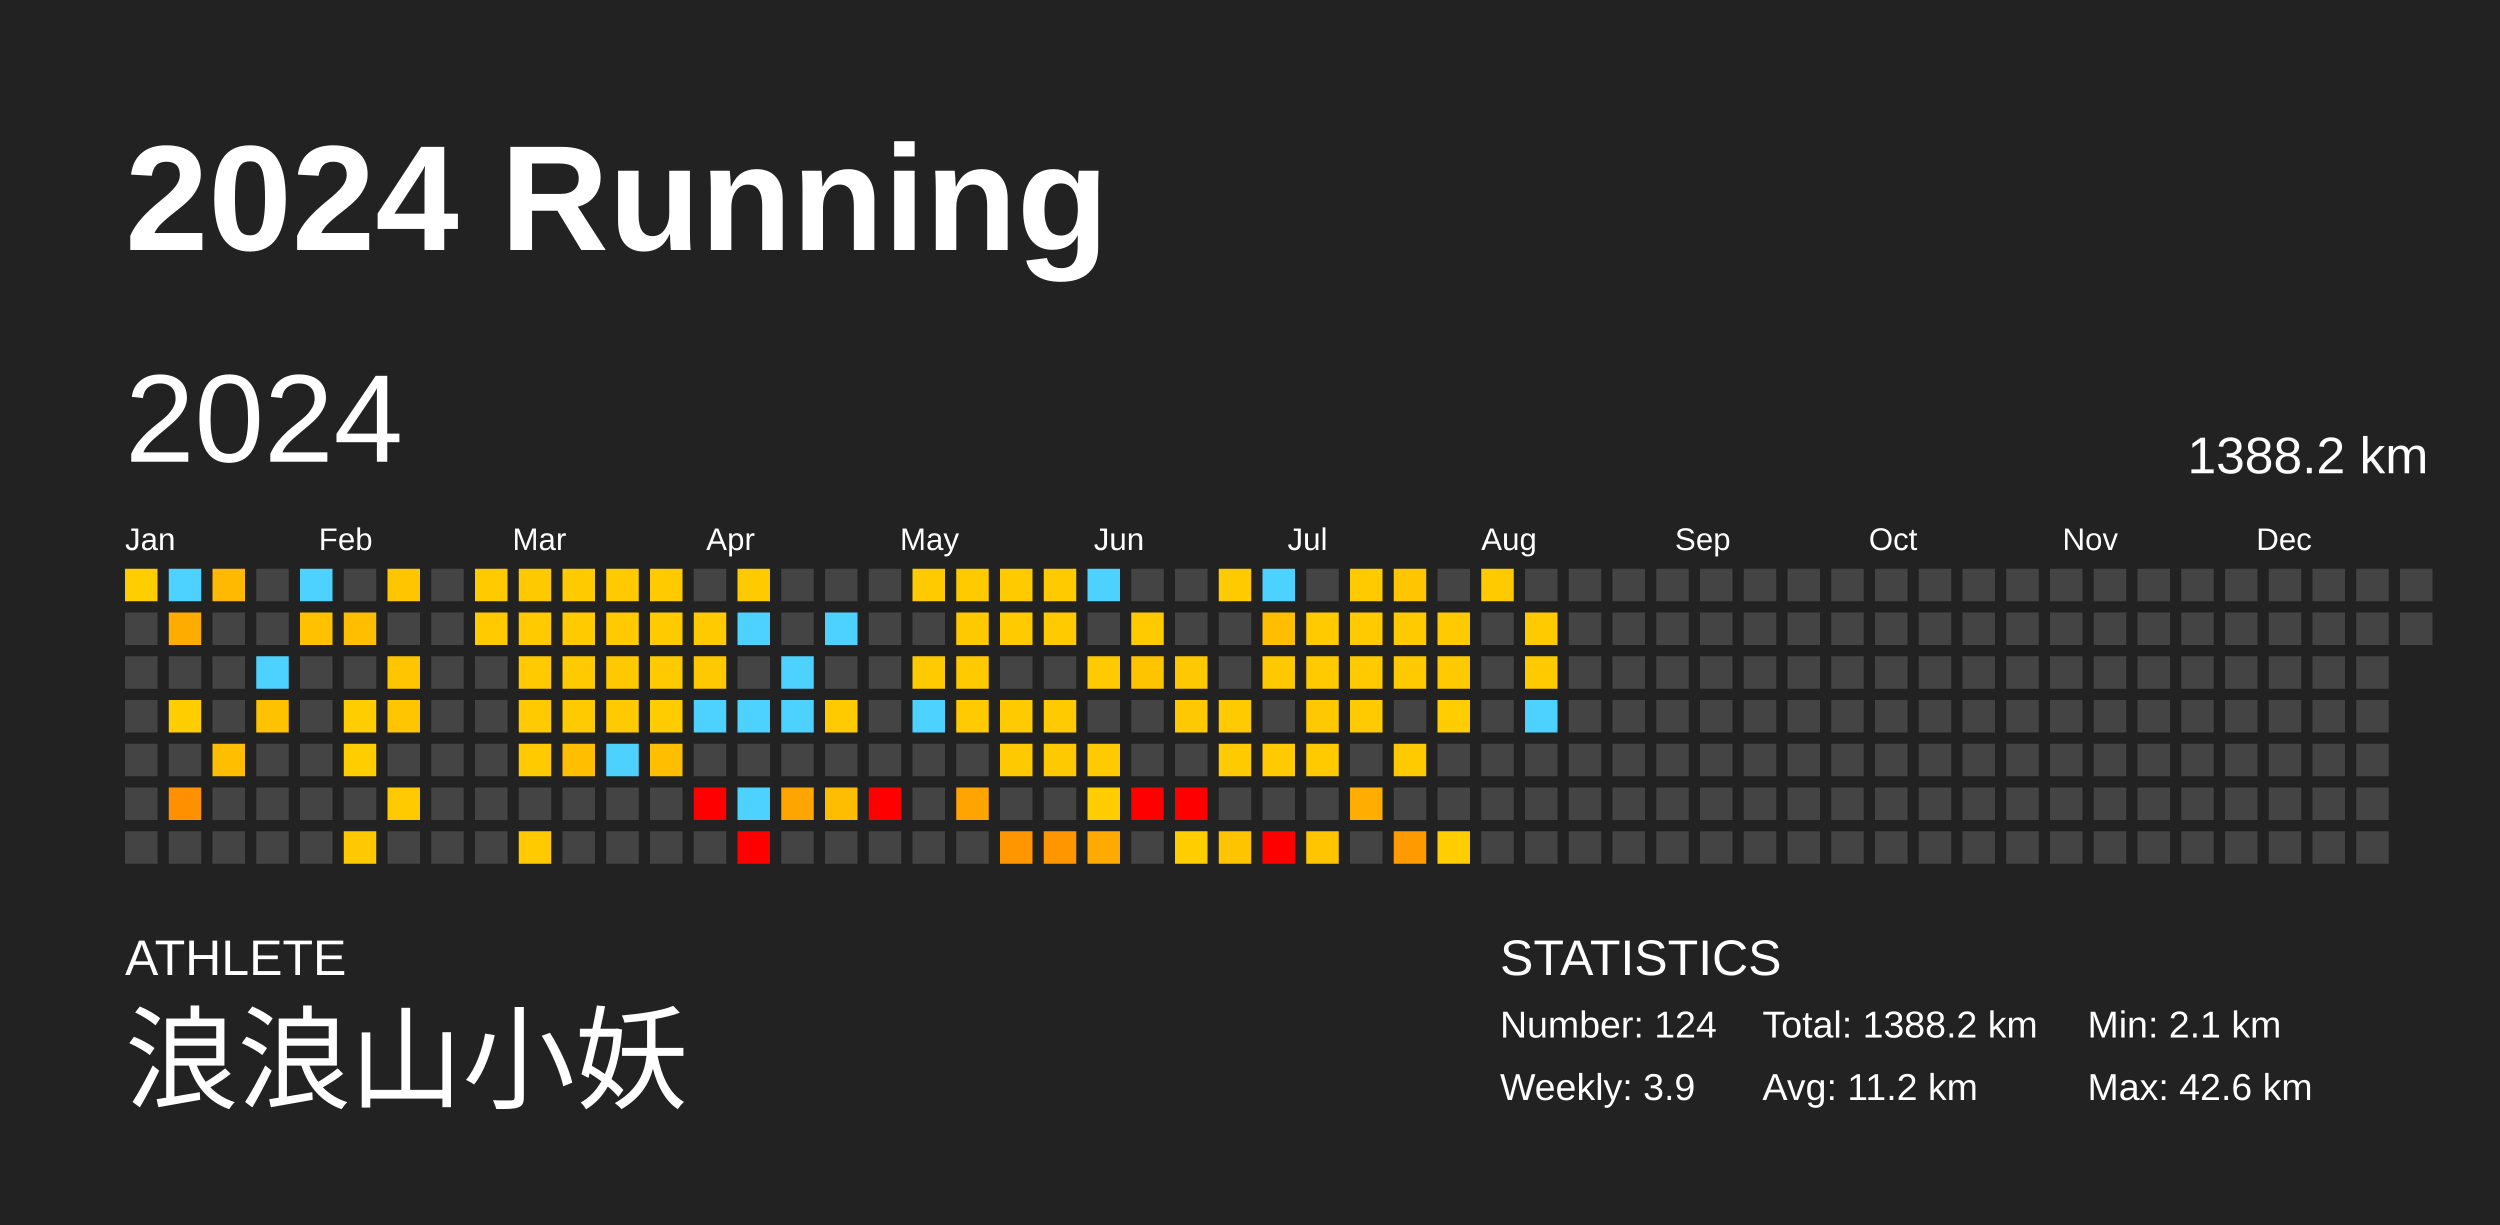
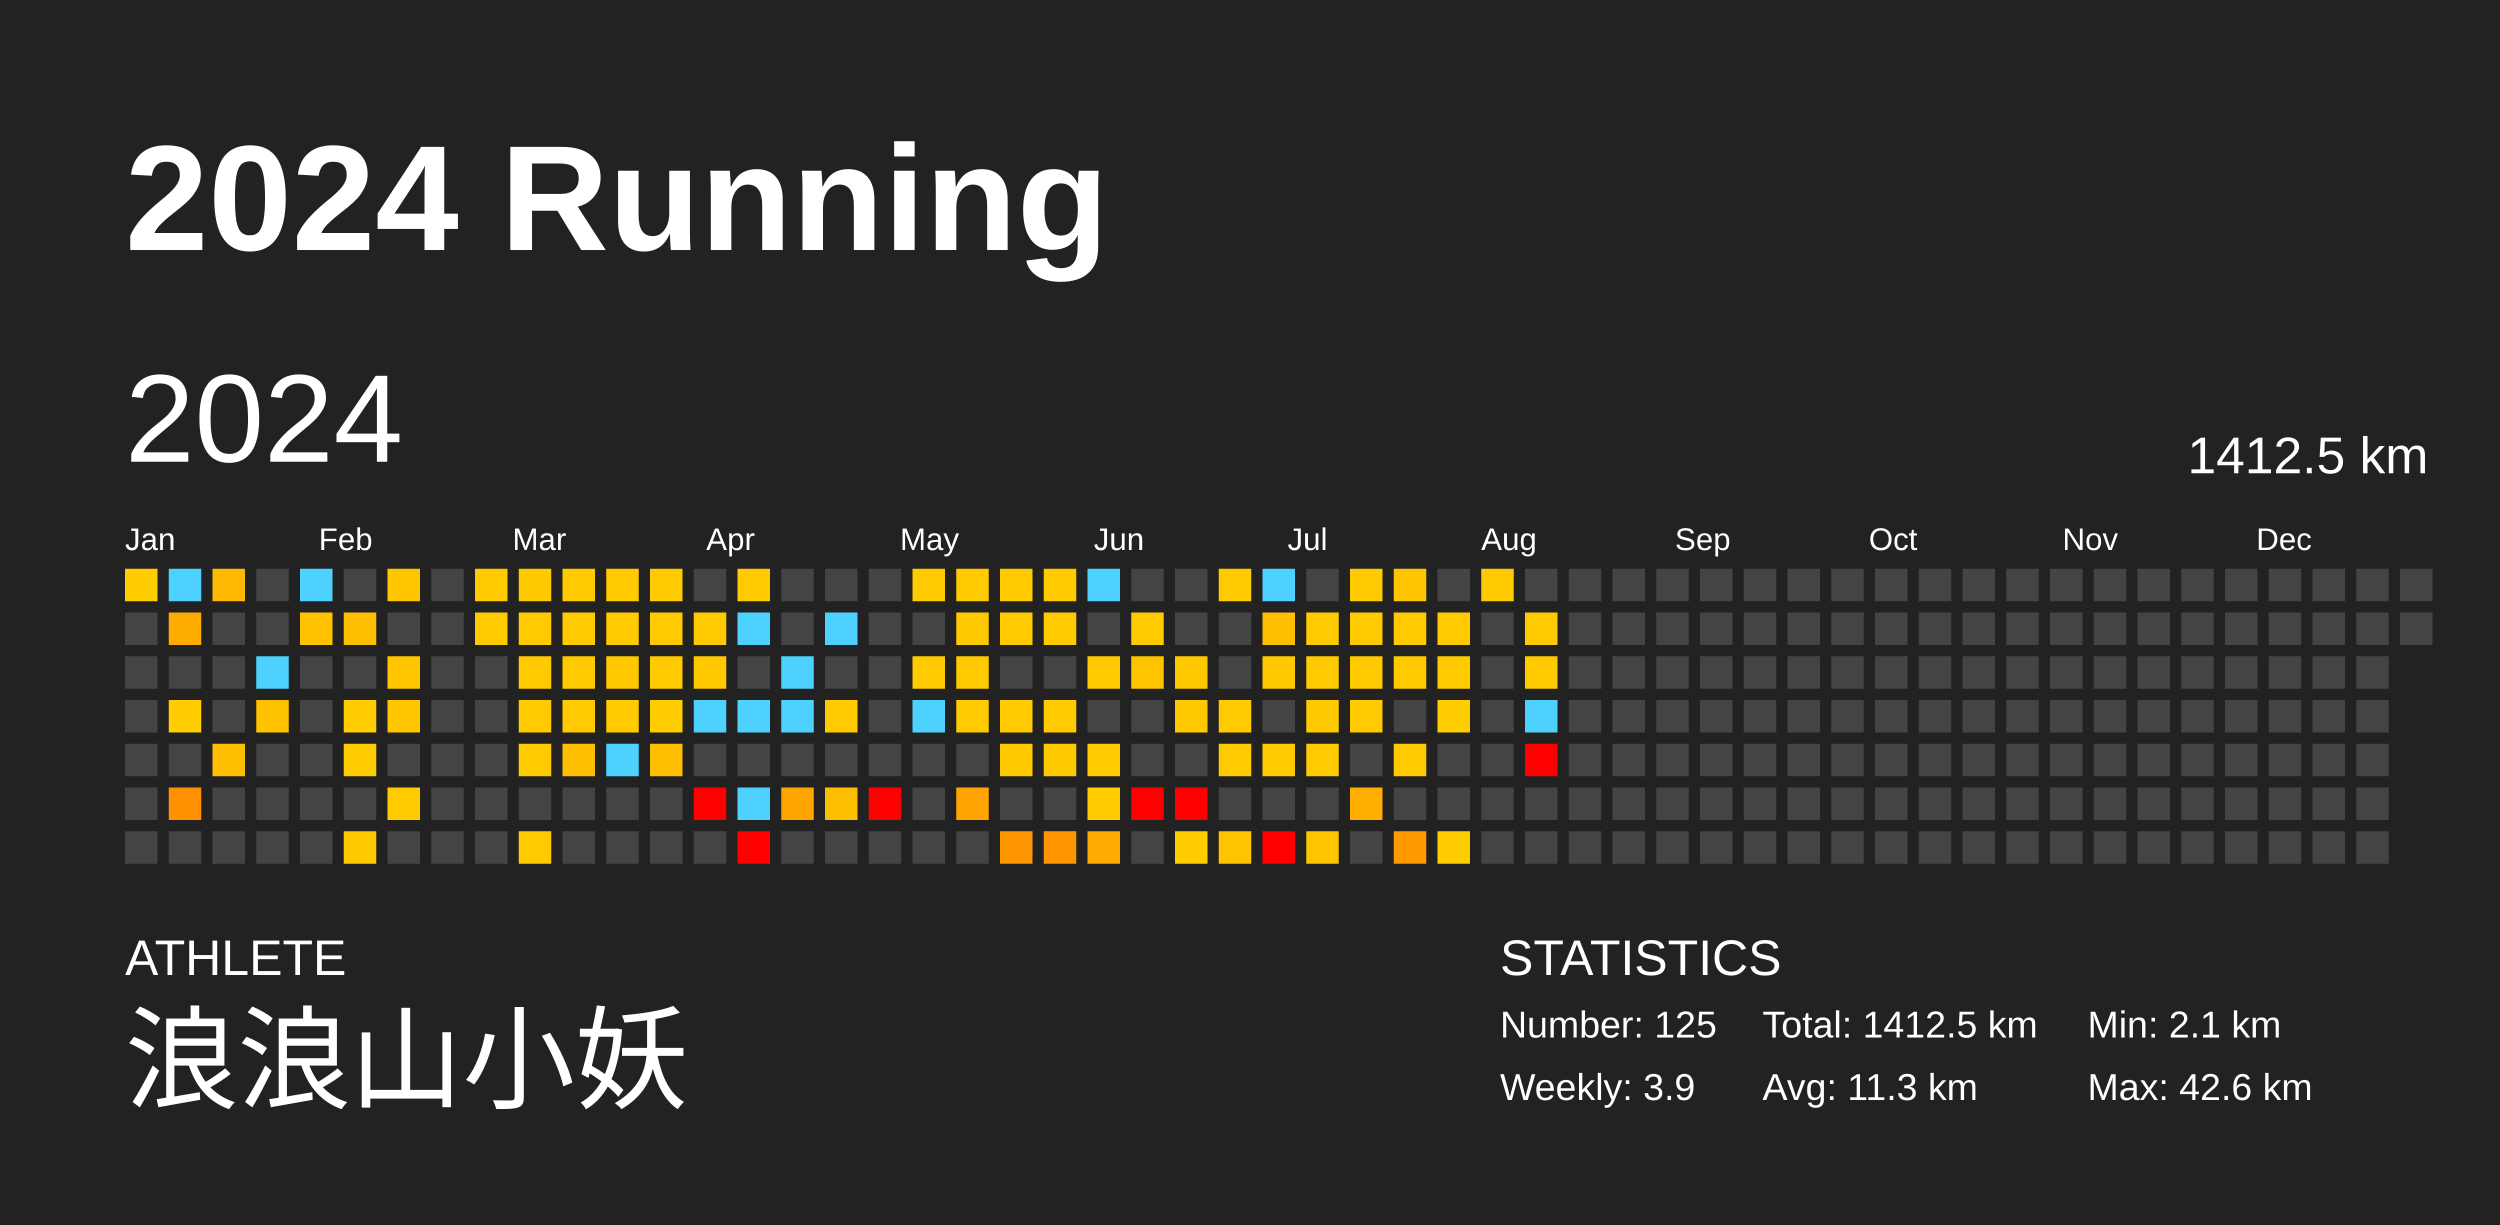
<svg xmlns="http://www.w3.org/2000/svg" baseProfile="full" height="98mm" version="1.1" viewBox="0,0,200,98" width="200mm">
  <defs />
  <rect fill="#222222" height="98" width="200" x="0" y="0" />
  <text fill="#FFFFFF" style="font-size:12px; font-family:Arial; font-weight:bold;" x="10" y="20">2024 Running</text>
  <text fill="#FFFFFF" style="font-size:4px; font-family:Arial" x="10" y="78">ATHLETE</text>
  <text fill="#FFFFFF" style="font-size:9px; font-family:Arial" x="10" y="88">浪浪山小妖</text>
  <text fill="#FFFFFF" style="font-size:4px; font-family:Arial" x="120" y="78">STATISTICS</text>
-   <text fill="#FFFFFF" style="font-size:3px; font-family:Arial" x="120" y="83">Number: 124</text>
+   <text fill="#FFFFFF" style="font-size:3px; font-family:Arial" x="120" y="83">Number: 125</text>
  <text fill="#FFFFFF" style="font-size:3px; font-family:Arial" x="120" y="88">Weekly: 3.9</text>
-   <text fill="#FFFFFF" style="font-size:3px; font-family:Arial" x="141" y="83">Total: 1388.2 km</text>
-   <text fill="#FFFFFF" style="font-size:3px; font-family:Arial" x="141" y="88">Avg: 11.2 km</text>
+   <text fill="#FFFFFF" style="font-size:3px; font-family:Arial" x="141" y="83">Total: 1412.5 km</text>
+   <text fill="#FFFFFF" style="font-size:3px; font-family:Arial" x="141" y="88">Avg: 11.3 km</text>
  <text fill="#FFFFFF" style="font-size:3px; font-family:Arial" x="167" y="83">Min: 2.1 km</text>
  <text fill="#FFFFFF" style="font-size:3px; font-family:Arial" x="167" y="88">Max: 42.6 km</text>
  <text dominant-baseline="hanging" fill="#FFFFFF" style="font-size:10.0px; font-family:Arial;" x="10" y="30">2024</text>
-   <text dominant-baseline="hanging" fill="#FFFFFF" style="font-size:4.125px; font-family:Arial;" x="175" y="35">1388.2 km</text>
+   <text dominant-baseline="hanging" fill="#FFFFFF" style="font-size:4.125px; font-family:Arial;" x="175" y="35">1412.5 km</text>
  <text fill="#FFFFFF" style="font-size:2.5px; font-family:Arial" x="10.0" y="44">Jan</text>
  <text fill="#FFFFFF" style="font-size:2.5px; font-family:Arial" x="25.5" y="44">Feb</text>
  <text fill="#FFFFFF" style="font-size:2.5px; font-family:Arial" x="41.0" y="44">Mar</text>
  <text fill="#FFFFFF" style="font-size:2.5px; font-family:Arial" x="56.5" y="44">Apr</text>
  <text fill="#FFFFFF" style="font-size:2.5px; font-family:Arial" x="72.0" y="44">May</text>
  <text fill="#FFFFFF" style="font-size:2.5px; font-family:Arial" x="87.5" y="44">Jun</text>
  <text fill="#FFFFFF" style="font-size:2.5px; font-family:Arial" x="103.0" y="44">Jul</text>
  <text fill="#FFFFFF" style="font-size:2.5px; font-family:Arial" x="118.5" y="44">Aug</text>
  <text fill="#FFFFFF" style="font-size:2.5px; font-family:Arial" x="134.0" y="44">Sep</text>
  <text fill="#FFFFFF" style="font-size:2.5px; font-family:Arial" x="149.5" y="44">Oct</text>
  <text fill="#FFFFFF" style="font-size:2.5px; font-family:Arial" x="165.0" y="44">Nov</text>
  <text fill="#FFFFFF" style="font-size:2.5px; font-family:Arial" x="180.5" y="44">Dec</text>
  <rect fill="#ffcd00" height="2.6" width="2.6" x="10.0" y="45.5" />
  <rect fill="#444444" height="2.6" width="2.6" x="10.0" y="49.0" />
  <rect fill="#444444" height="2.6" width="2.6" x="10.0" y="52.5" />
  <rect fill="#444444" height="2.6" width="2.6" x="10.0" y="56.0" />
  <rect fill="#444444" height="2.6" width="2.6" x="10.0" y="59.5" />
  <rect fill="#444444" height="2.6" width="2.6" x="10.0" y="63.0" />
  <rect fill="#444444" height="2.6" width="2.6" x="10.0" y="66.5" />
  <rect fill="#4dd2ff" height="2.6" width="2.6" x="13.5" y="45.5" />
  <rect fill="#ffac00" height="2.6" width="2.6" x="13.5" y="49.0" />
  <rect fill="#444444" height="2.6" width="2.6" x="13.5" y="52.5" />
  <rect fill="#ffcd00" height="2.6" width="2.6" x="13.5" y="56.0" />
  <rect fill="#444444" height="2.6" width="2.6" x="13.5" y="59.5" />
  <rect fill="#ff9100" height="2.6" width="2.6" x="13.5" y="63.0" />
  <rect fill="#444444" height="2.6" width="2.6" x="13.5" y="66.5" />
  <rect fill="#ffb900" height="2.6" width="2.6" x="17.0" y="45.5" />
  <rect fill="#444444" height="2.6" width="2.6" x="17.0" y="49.0" />
  <rect fill="#444444" height="2.6" width="2.6" x="17.0" y="52.5" />
  <rect fill="#444444" height="2.6" width="2.6" x="17.0" y="56.0" />
  <rect fill="#ffbf00" height="2.6" width="2.6" x="17.0" y="59.5" />
  <rect fill="#444444" height="2.6" width="2.6" x="17.0" y="63.0" />
  <rect fill="#444444" height="2.6" width="2.6" x="17.0" y="66.5" />
  <rect fill="#444444" height="2.6" width="2.6" x="20.5" y="45.5" />
  <rect fill="#444444" height="2.6" width="2.6" x="20.5" y="49.0" />
  <rect fill="#4dd2ff" height="2.6" width="2.6" x="20.5" y="52.5" />
  <rect fill="#ffc200" height="2.6" width="2.6" x="20.5" y="56.0" />
  <rect fill="#444444" height="2.6" width="2.6" x="20.5" y="59.5" />
  <rect fill="#444444" height="2.6" width="2.6" x="20.5" y="63.0" />
  <rect fill="#444444" height="2.6" width="2.6" x="20.5" y="66.5" />
  <rect fill="#4dd2ff" height="2.6" width="2.6" x="24.0" y="45.5" />
  <rect fill="#ffc100" height="2.6" width="2.6" x="24.0" y="49.0" />
  <rect fill="#444444" height="2.6" width="2.6" x="24.0" y="52.5" />
  <rect fill="#444444" height="2.6" width="2.6" x="24.0" y="56.0" />
  <rect fill="#444444" height="2.6" width="2.6" x="24.0" y="59.5" />
  <rect fill="#444444" height="2.6" width="2.6" x="24.0" y="63.0" />
  <rect fill="#444444" height="2.6" width="2.6" x="24.0" y="66.5" />
  <rect fill="#444444" height="2.6" width="2.6" x="27.5" y="45.5" />
  <rect fill="#ffbf00" height="2.6" width="2.6" x="27.5" y="49.0" />
  <rect fill="#444444" height="2.6" width="2.6" x="27.5" y="52.5" />
  <rect fill="#ffcd00" height="2.6" width="2.6" x="27.5" y="56.0" />
  <rect fill="#ffcd00" height="2.6" width="2.6" x="27.5" y="59.5" />
  <rect fill="#444444" height="2.6" width="2.6" x="27.5" y="63.0" />
  <rect fill="#ffc900" height="2.6" width="2.6" x="27.5" y="66.5" />
  <rect fill="#ffc600" height="2.6" width="2.6" x="31.0" y="45.5" />
  <rect fill="#444444" height="2.6" width="2.6" x="31.0" y="49.0" />
  <rect fill="#ffc600" height="2.6" width="2.6" x="31.0" y="52.5" />
  <rect fill="#ffc600" height="2.6" width="2.6" x="31.0" y="56.0" />
  <rect fill="#444444" height="2.6" width="2.6" x="31.0" y="59.5" />
  <rect fill="#ffca00" height="2.6" width="2.6" x="31.0" y="63.0" />
  <rect fill="#444444" height="2.6" width="2.6" x="31.0" y="66.5" />
  <rect fill="#444444" height="2.6" width="2.6" x="34.5" y="45.5" />
  <rect fill="#444444" height="2.6" width="2.6" x="34.5" y="49.0" />
  <rect fill="#444444" height="2.6" width="2.6" x="34.5" y="52.5" />
  <rect fill="#444444" height="2.6" width="2.6" x="34.5" y="56.0" />
  <rect fill="#444444" height="2.6" width="2.6" x="34.5" y="59.5" />
  <rect fill="#444444" height="2.6" width="2.6" x="34.5" y="63.0" />
  <rect fill="#444444" height="2.6" width="2.6" x="34.5" y="66.5" />
  <rect fill="#ffca00" height="2.6" width="2.6" x="38.0" y="45.5" />
  <rect fill="#ffca00" height="2.6" width="2.6" x="38.0" y="49.0" />
  <rect fill="#444444" height="2.6" width="2.6" x="38.0" y="52.5" />
  <rect fill="#444444" height="2.6" width="2.6" x="38.0" y="56.0" />
  <rect fill="#444444" height="2.6" width="2.6" x="38.0" y="59.5" />
  <rect fill="#444444" height="2.6" width="2.6" x="38.0" y="63.0" />
  <rect fill="#444444" height="2.6" width="2.6" x="38.0" y="66.5" />
  <rect fill="#ffc900" height="2.6" width="2.6" x="41.5" y="45.5" />
  <rect fill="#ffca00" height="2.6" width="2.6" x="41.5" y="49.0" />
  <rect fill="#ffca00" height="2.6" width="2.6" x="41.5" y="52.5" />
  <rect fill="#ffca00" height="2.6" width="2.6" x="41.5" y="56.0" />
  <rect fill="#ffca00" height="2.6" width="2.6" x="41.5" y="59.5" />
  <rect fill="#444444" height="2.6" width="2.6" x="41.5" y="63.0" />
  <rect fill="#ffca00" height="2.6" width="2.6" x="41.5" y="66.5" />
  <rect fill="#ffca00" height="2.6" width="2.6" x="45.0" y="45.5" />
  <rect fill="#ffca00" height="2.6" width="2.6" x="45.0" y="49.0" />
  <rect fill="#ffca00" height="2.6" width="2.6" x="45.0" y="52.5" />
  <rect fill="#ffca00" height="2.6" width="2.6" x="45.0" y="56.0" />
  <rect fill="#ffbf00" height="2.6" width="2.6" x="45.0" y="59.5" />
  <rect fill="#444444" height="2.6" width="2.6" x="45.0" y="63.0" />
  <rect fill="#444444" height="2.6" width="2.6" x="45.0" y="66.5" />
  <rect fill="#ffca00" height="2.6" width="2.6" x="48.5" y="45.5" />
  <rect fill="#ffca00" height="2.6" width="2.6" x="48.5" y="49.0" />
  <rect fill="#ffc900" height="2.6" width="2.6" x="48.5" y="52.5" />
  <rect fill="#ffcb00" height="2.6" width="2.6" x="48.5" y="56.0" />
  <rect fill="#4dd2ff" height="2.6" width="2.6" x="48.5" y="59.5" />
  <rect fill="#444444" height="2.6" width="2.6" x="48.5" y="63.0" />
  <rect fill="#444444" height="2.6" width="2.6" x="48.5" y="66.5" />
  <rect fill="#ffca00" height="2.6" width="2.6" x="52.0" y="45.5" />
  <rect fill="#ffcb00" height="2.6" width="2.6" x="52.0" y="49.0" />
  <rect fill="#ffca00" height="2.6" width="2.6" x="52.0" y="52.5" />
  <rect fill="#ffcc00" height="2.6" width="2.6" x="52.0" y="56.0" />
  <rect fill="#ffbf00" height="2.6" width="2.6" x="52.0" y="59.5" />
  <rect fill="#444444" height="2.6" width="2.6" x="52.0" y="63.0" />
  <rect fill="#444444" height="2.6" width="2.6" x="52.0" y="66.5" />
  <rect fill="#444444" height="2.6" width="2.6" x="55.5" y="45.5" />
  <rect fill="#ffca00" height="2.6" width="2.6" x="55.5" y="49.0" />
  <rect fill="#ffc900" height="2.6" width="2.6" x="55.5" y="52.5" />
  <rect fill="#4dd2ff" height="2.6" width="2.6" x="55.5" y="56.0" />
  <rect fill="#444444" height="2.6" width="2.6" x="55.5" y="59.5" />
  <rect fill="red" height="2.6" width="2.6" x="55.5" y="63.0" />
  <rect fill="#444444" height="2.6" width="2.6" x="55.5" y="66.5" />
  <rect fill="#ffca00" height="2.6" width="2.6" x="59.0" y="45.5" />
  <rect fill="#4dd2ff" height="2.6" width="2.6" x="59.0" y="49.0" />
  <rect fill="#444444" height="2.6" width="2.6" x="59.0" y="52.5" />
  <rect fill="#4dd2ff" height="2.6" width="2.6" x="59.0" y="56.0" />
  <rect fill="#444444" height="2.6" width="2.6" x="59.0" y="59.5" />
  <rect fill="#4dd2ff" height="2.6" width="2.6" x="59.0" y="63.0" />
  <rect fill="red" height="2.6" width="2.6" x="59.0" y="66.5" />
  <rect fill="#444444" height="2.6" width="2.6" x="62.5" y="45.5" />
  <rect fill="#444444" height="2.6" width="2.6" x="62.5" y="49.0" />
  <rect fill="#4dd2ff" height="2.6" width="2.6" x="62.5" y="52.5" />
  <rect fill="#4dd2ff" height="2.6" width="2.6" x="62.5" y="56.0" />
  <rect fill="#444444" height="2.6" width="2.6" x="62.5" y="59.5" />
  <rect fill="#ffa500" height="2.6" width="2.6" x="62.5" y="63.0" />
  <rect fill="#444444" height="2.6" width="2.6" x="62.5" y="66.5" />
  <rect fill="#444444" height="2.6" width="2.6" x="66.0" y="45.5" />
  <rect fill="#4dd2ff" height="2.6" width="2.6" x="66.0" y="49.0" />
  <rect fill="#444444" height="2.6" width="2.6" x="66.0" y="52.5" />
  <rect fill="#ffca00" height="2.6" width="2.6" x="66.0" y="56.0" />
  <rect fill="#444444" height="2.6" width="2.6" x="66.0" y="59.5" />
  <rect fill="#ffbd00" height="2.6" width="2.6" x="66.0" y="63.0" />
  <rect fill="#444444" height="2.6" width="2.6" x="66.0" y="66.5" />
  <rect fill="#444444" height="2.6" width="2.6" x="69.5" y="45.5" />
  <rect fill="#444444" height="2.6" width="2.6" x="69.5" y="49.0" />
  <rect fill="#444444" height="2.6" width="2.6" x="69.5" y="52.5" />
  <rect fill="#444444" height="2.6" width="2.6" x="69.5" y="56.0" />
  <rect fill="#444444" height="2.6" width="2.6" x="69.5" y="59.5" />
  <rect fill="red" height="2.6" width="2.6" x="69.5" y="63.0" />
  <rect fill="#444444" height="2.6" width="2.6" x="69.5" y="66.5" />
  <rect fill="#ffca00" height="2.6" width="2.6" x="73.0" y="45.5" />
  <rect fill="#444444" height="2.6" width="2.6" x="73.0" y="49.0" />
  <rect fill="#ffca00" height="2.6" width="2.6" x="73.0" y="52.5" />
  <rect fill="#4dd2ff" height="2.6" width="2.6" x="73.0" y="56.0" />
  <rect fill="#444444" height="2.6" width="2.6" x="73.0" y="59.5" />
  <rect fill="#444444" height="2.6" width="2.6" x="73.0" y="63.0" />
  <rect fill="#444444" height="2.6" width="2.6" x="73.0" y="66.5" />
  <rect fill="#ffca00" height="2.6" width="2.6" x="76.5" y="45.5" />
  <rect fill="#ffc900" height="2.6" width="2.6" x="76.5" y="49.0" />
  <rect fill="#ffca00" height="2.6" width="2.6" x="76.5" y="52.5" />
  <rect fill="#ffca00" height="2.6" width="2.6" x="76.5" y="56.0" />
  <rect fill="#444444" height="2.6" width="2.6" x="76.5" y="59.5" />
  <rect fill="#ffa400" height="2.6" width="2.6" x="76.5" y="63.0" />
  <rect fill="#444444" height="2.6" width="2.6" x="76.5" y="66.5" />
  <rect fill="#ffca00" height="2.6" width="2.6" x="80.0" y="45.5" />
  <rect fill="#ffca00" height="2.6" width="2.6" x="80.0" y="49.0" />
  <rect fill="#444444" height="2.6" width="2.6" x="80.0" y="52.5" />
  <rect fill="#ffca00" height="2.6" width="2.6" x="80.0" y="56.0" />
  <rect fill="#ffc900" height="2.6" width="2.6" x="80.0" y="59.5" />
  <rect fill="#444444" height="2.6" width="2.6" x="80.0" y="63.0" />
  <rect fill="#ff9600" height="2.6" width="2.6" x="80.0" y="66.5" />
  <rect fill="#ffca00" height="2.6" width="2.6" x="83.5" y="45.5" />
  <rect fill="#ffca00" height="2.6" width="2.6" x="83.5" y="49.0" />
  <rect fill="#444444" height="2.6" width="2.6" x="83.5" y="52.5" />
  <rect fill="#ffca00" height="2.6" width="2.6" x="83.5" y="56.0" />
  <rect fill="#ffc900" height="2.6" width="2.6" x="83.5" y="59.5" />
  <rect fill="#444444" height="2.6" width="2.6" x="83.5" y="63.0" />
  <rect fill="#ff9600" height="2.6" width="2.6" x="83.5" y="66.5" />
  <rect fill="#4dd2ff" height="2.6" width="2.6" x="87.0" y="45.5" />
  <rect fill="#444444" height="2.6" width="2.6" x="87.0" y="49.0" />
  <rect fill="#ffcb00" height="2.6" width="2.6" x="87.0" y="52.5" />
  <rect fill="#444444" height="2.6" width="2.6" x="87.0" y="56.0" />
  <rect fill="#ffca00" height="2.6" width="2.6" x="87.0" y="59.5" />
  <rect fill="#ffcd00" height="2.6" width="2.6" x="87.0" y="63.0" />
  <rect fill="#ffaa00" height="2.6" width="2.6" x="87.0" y="66.5" />
  <rect fill="#444444" height="2.6" width="2.6" x="90.5" y="45.5" />
  <rect fill="#ffca00" height="2.6" width="2.6" x="90.5" y="49.0" />
  <rect fill="#ffc400" height="2.6" width="2.6" x="90.5" y="52.5" />
  <rect fill="#444444" height="2.6" width="2.6" x="90.5" y="56.0" />
  <rect fill="#444444" height="2.6" width="2.6" x="90.5" y="59.5" />
  <rect fill="red" height="2.6" width="2.6" x="90.5" y="63.0" />
  <rect fill="#444444" height="2.6" width="2.6" x="90.5" y="66.5" />
  <rect fill="#444444" height="2.6" width="2.6" x="94.0" y="45.5" />
  <rect fill="#444444" height="2.6" width="2.6" x="94.0" y="49.0" />
  <rect fill="#ffc900" height="2.6" width="2.6" x="94.0" y="52.5" />
  <rect fill="#ffc900" height="2.6" width="2.6" x="94.0" y="56.0" />
  <rect fill="#444444" height="2.6" width="2.6" x="94.0" y="59.5" />
  <rect fill="red" height="2.6" width="2.6" x="94.0" y="63.0" />
  <rect fill="#ffcd00" height="2.6" width="2.6" x="94.0" y="66.5" />
  <rect fill="#ffca00" height="2.6" width="2.6" x="97.5" y="45.5" />
  <rect fill="#444444" height="2.6" width="2.6" x="97.5" y="49.0" />
  <rect fill="#444444" height="2.6" width="2.6" x="97.5" y="52.5" />
  <rect fill="#ffca00" height="2.6" width="2.6" x="97.5" y="56.0" />
  <rect fill="#ffca00" height="2.6" width="2.6" x="97.5" y="59.5" />
  <rect fill="#444444" height="2.6" width="2.6" x="97.5" y="63.0" />
  <rect fill="#ffc400" height="2.6" width="2.6" x="97.5" y="66.5" />
  <rect fill="#4dd2ff" height="2.6" width="2.6" x="101.0" y="45.5" />
  <rect fill="#ffbe00" height="2.6" width="2.6" x="101.0" y="49.0" />
  <rect fill="#ffc900" height="2.6" width="2.6" x="101.0" y="52.5" />
  <rect fill="#444444" height="2.6" width="2.6" x="101.0" y="56.0" />
  <rect fill="#ffca00" height="2.6" width="2.6" x="101.0" y="59.5" />
  <rect fill="#444444" height="2.6" width="2.6" x="101.0" y="63.0" />
  <rect fill="red" height="2.6" width="2.6" x="101.0" y="66.5" />
  <rect fill="#444444" height="2.6" width="2.6" x="104.5" y="45.5" />
  <rect fill="#ffca00" height="2.6" width="2.6" x="104.5" y="49.0" />
  <rect fill="#ffca00" height="2.6" width="2.6" x="104.5" y="52.5" />
  <rect fill="#ffc900" height="2.6" width="2.6" x="104.5" y="56.0" />
  <rect fill="#ffca00" height="2.6" width="2.6" x="104.5" y="59.5" />
  <rect fill="#444444" height="2.6" width="2.6" x="104.5" y="63.0" />
  <rect fill="#ffc500" height="2.6" width="2.6" x="104.5" y="66.5" />
  <rect fill="#ffca00" height="2.6" width="2.6" x="108.0" y="45.5" />
  <rect fill="#ffca00" height="2.6" width="2.6" x="108.0" y="49.0" />
  <rect fill="#ffca00" height="2.6" width="2.6" x="108.0" y="52.5" />
  <rect fill="#ffca00" height="2.6" width="2.6" x="108.0" y="56.0" />
  <rect fill="#444444" height="2.6" width="2.6" x="108.0" y="59.5" />
  <rect fill="#ffad00" height="2.6" width="2.6" x="108.0" y="63.0" />
  <rect fill="#444444" height="2.6" width="2.6" x="108.0" y="66.5" />
  <rect fill="#ffc500" height="2.6" width="2.6" x="111.5" y="45.5" />
  <rect fill="#ffca00" height="2.6" width="2.6" x="111.5" y="49.0" />
  <rect fill="#ffca00" height="2.6" width="2.6" x="111.5" y="52.5" />
  <rect fill="#444444" height="2.6" width="2.6" x="111.5" y="56.0" />
  <rect fill="#ffca00" height="2.6" width="2.6" x="111.5" y="59.5" />
  <rect fill="#444444" height="2.6" width="2.6" x="111.5" y="63.0" />
  <rect fill="#ff9b00" height="2.6" width="2.6" x="111.5" y="66.5" />
  <rect fill="#444444" height="2.6" width="2.6" x="115.0" y="45.5" />
  <rect fill="#ffca00" height="2.6" width="2.6" x="115.0" y="49.0" />
  <rect fill="#ffca00" height="2.6" width="2.6" x="115.0" y="52.5" />
  <rect fill="#ffcd00" height="2.6" width="2.6" x="115.0" y="56.0" />
  <rect fill="#444444" height="2.6" width="2.6" x="115.0" y="59.5" />
  <rect fill="#444444" height="2.6" width="2.6" x="115.0" y="63.0" />
  <rect fill="#ffcd00" height="2.6" width="2.6" x="115.0" y="66.5" />
  <rect fill="#ffcb00" height="2.6" width="2.6" x="118.5" y="45.5" />
  <rect fill="#444444" height="2.6" width="2.6" x="118.5" y="49.0" />
  <rect fill="#444444" height="2.6" width="2.6" x="118.5" y="52.5" />
  <rect fill="#444444" height="2.6" width="2.6" x="118.5" y="56.0" />
  <rect fill="#444444" height="2.6" width="2.6" x="118.5" y="59.5" />
  <rect fill="#444444" height="2.6" width="2.6" x="118.5" y="63.0" />
  <rect fill="#444444" height="2.6" width="2.6" x="118.5" y="66.5" />
  <rect fill="#444444" height="2.6" width="2.6" x="122.0" y="45.5" />
  <rect fill="#ffca00" height="2.6" width="2.6" x="122.0" y="49.0" />
  <rect fill="#ffca00" height="2.6" width="2.6" x="122.0" y="52.5" />
  <rect fill="#4dd2ff" height="2.6" width="2.6" x="122.0" y="56.0" />
-   <rect fill="#444444" height="2.6" width="2.6" x="122.0" y="59.5" />
+   <rect fill="red" height="2.6" width="2.6" x="122.0" y="59.5" />
  <rect fill="#444444" height="2.6" width="2.6" x="122.0" y="63.0" />
  <rect fill="#444444" height="2.6" width="2.6" x="122.0" y="66.5" />
  <rect fill="#444444" height="2.6" width="2.6" x="125.5" y="45.5" />
  <rect fill="#444444" height="2.6" width="2.6" x="125.5" y="49.0" />
  <rect fill="#444444" height="2.6" width="2.6" x="125.5" y="52.5" />
  <rect fill="#444444" height="2.6" width="2.6" x="125.5" y="56.0" />
  <rect fill="#444444" height="2.6" width="2.6" x="125.5" y="59.5" />
  <rect fill="#444444" height="2.6" width="2.6" x="125.5" y="63.0" />
  <rect fill="#444444" height="2.6" width="2.6" x="125.5" y="66.5" />
  <rect fill="#444444" height="2.6" width="2.6" x="129.0" y="45.5" />
  <rect fill="#444444" height="2.6" width="2.6" x="129.0" y="49.0" />
  <rect fill="#444444" height="2.6" width="2.6" x="129.0" y="52.5" />
  <rect fill="#444444" height="2.6" width="2.6" x="129.0" y="56.0" />
  <rect fill="#444444" height="2.6" width="2.6" x="129.0" y="59.5" />
  <rect fill="#444444" height="2.6" width="2.6" x="129.0" y="63.0" />
  <rect fill="#444444" height="2.6" width="2.6" x="129.0" y="66.5" />
  <rect fill="#444444" height="2.6" width="2.6" x="132.5" y="45.5" />
  <rect fill="#444444" height="2.6" width="2.6" x="132.5" y="49.0" />
  <rect fill="#444444" height="2.6" width="2.6" x="132.5" y="52.5" />
  <rect fill="#444444" height="2.6" width="2.6" x="132.5" y="56.0" />
  <rect fill="#444444" height="2.6" width="2.6" x="132.5" y="59.5" />
  <rect fill="#444444" height="2.6" width="2.6" x="132.5" y="63.0" />
  <rect fill="#444444" height="2.6" width="2.6" x="132.5" y="66.5" />
  <rect fill="#444444" height="2.6" width="2.6" x="136.0" y="45.5" />
  <rect fill="#444444" height="2.6" width="2.6" x="136.0" y="49.0" />
  <rect fill="#444444" height="2.6" width="2.6" x="136.0" y="52.5" />
  <rect fill="#444444" height="2.6" width="2.6" x="136.0" y="56.0" />
  <rect fill="#444444" height="2.6" width="2.6" x="136.0" y="59.5" />
  <rect fill="#444444" height="2.6" width="2.6" x="136.0" y="63.0" />
  <rect fill="#444444" height="2.6" width="2.6" x="136.0" y="66.5" />
  <rect fill="#444444" height="2.6" width="2.6" x="139.5" y="45.5" />
  <rect fill="#444444" height="2.6" width="2.6" x="139.5" y="49.0" />
  <rect fill="#444444" height="2.6" width="2.6" x="139.5" y="52.5" />
  <rect fill="#444444" height="2.6" width="2.6" x="139.5" y="56.0" />
  <rect fill="#444444" height="2.6" width="2.6" x="139.5" y="59.5" />
  <rect fill="#444444" height="2.6" width="2.6" x="139.5" y="63.0" />
  <rect fill="#444444" height="2.6" width="2.6" x="139.5" y="66.5" />
  <rect fill="#444444" height="2.6" width="2.6" x="143.0" y="45.5" />
  <rect fill="#444444" height="2.6" width="2.6" x="143.0" y="49.0" />
  <rect fill="#444444" height="2.6" width="2.6" x="143.0" y="52.5" />
  <rect fill="#444444" height="2.6" width="2.6" x="143.0" y="56.0" />
  <rect fill="#444444" height="2.6" width="2.6" x="143.0" y="59.5" />
  <rect fill="#444444" height="2.6" width="2.6" x="143.0" y="63.0" />
  <rect fill="#444444" height="2.6" width="2.6" x="143.0" y="66.5" />
  <rect fill="#444444" height="2.6" width="2.6" x="146.5" y="45.5" />
  <rect fill="#444444" height="2.6" width="2.6" x="146.5" y="49.0" />
  <rect fill="#444444" height="2.6" width="2.6" x="146.5" y="52.5" />
  <rect fill="#444444" height="2.6" width="2.6" x="146.5" y="56.0" />
  <rect fill="#444444" height="2.6" width="2.6" x="146.5" y="59.5" />
  <rect fill="#444444" height="2.6" width="2.6" x="146.5" y="63.0" />
  <rect fill="#444444" height="2.6" width="2.6" x="146.5" y="66.5" />
  <rect fill="#444444" height="2.6" width="2.6" x="150.0" y="45.5" />
  <rect fill="#444444" height="2.6" width="2.6" x="150.0" y="49.0" />
  <rect fill="#444444" height="2.6" width="2.6" x="150.0" y="52.5" />
  <rect fill="#444444" height="2.6" width="2.6" x="150.0" y="56.0" />
  <rect fill="#444444" height="2.6" width="2.6" x="150.0" y="59.5" />
  <rect fill="#444444" height="2.6" width="2.6" x="150.0" y="63.0" />
  <rect fill="#444444" height="2.6" width="2.6" x="150.0" y="66.5" />
  <rect fill="#444444" height="2.6" width="2.6" x="153.5" y="45.5" />
  <rect fill="#444444" height="2.6" width="2.6" x="153.5" y="49.0" />
  <rect fill="#444444" height="2.6" width="2.6" x="153.5" y="52.5" />
  <rect fill="#444444" height="2.6" width="2.6" x="153.5" y="56.0" />
  <rect fill="#444444" height="2.6" width="2.6" x="153.5" y="59.5" />
  <rect fill="#444444" height="2.6" width="2.6" x="153.5" y="63.0" />
  <rect fill="#444444" height="2.6" width="2.6" x="153.5" y="66.5" />
  <rect fill="#444444" height="2.6" width="2.6" x="157.0" y="45.5" />
  <rect fill="#444444" height="2.6" width="2.6" x="157.0" y="49.0" />
  <rect fill="#444444" height="2.6" width="2.6" x="157.0" y="52.5" />
  <rect fill="#444444" height="2.6" width="2.6" x="157.0" y="56.0" />
  <rect fill="#444444" height="2.6" width="2.6" x="157.0" y="59.5" />
  <rect fill="#444444" height="2.6" width="2.6" x="157.0" y="63.0" />
  <rect fill="#444444" height="2.6" width="2.6" x="157.0" y="66.5" />
  <rect fill="#444444" height="2.6" width="2.6" x="160.5" y="45.5" />
  <rect fill="#444444" height="2.6" width="2.6" x="160.5" y="49.0" />
  <rect fill="#444444" height="2.6" width="2.6" x="160.5" y="52.5" />
  <rect fill="#444444" height="2.6" width="2.6" x="160.5" y="56.0" />
  <rect fill="#444444" height="2.6" width="2.6" x="160.5" y="59.5" />
  <rect fill="#444444" height="2.6" width="2.6" x="160.5" y="63.0" />
  <rect fill="#444444" height="2.6" width="2.6" x="160.5" y="66.5" />
  <rect fill="#444444" height="2.6" width="2.6" x="164.0" y="45.5" />
  <rect fill="#444444" height="2.6" width="2.6" x="164.0" y="49.0" />
  <rect fill="#444444" height="2.6" width="2.6" x="164.0" y="52.5" />
  <rect fill="#444444" height="2.6" width="2.6" x="164.0" y="56.0" />
  <rect fill="#444444" height="2.6" width="2.6" x="164.0" y="59.5" />
  <rect fill="#444444" height="2.6" width="2.6" x="164.0" y="63.0" />
  <rect fill="#444444" height="2.6" width="2.6" x="164.0" y="66.5" />
  <rect fill="#444444" height="2.6" width="2.6" x="167.5" y="45.5" />
  <rect fill="#444444" height="2.6" width="2.6" x="167.5" y="49.0" />
  <rect fill="#444444" height="2.6" width="2.6" x="167.5" y="52.5" />
  <rect fill="#444444" height="2.6" width="2.6" x="167.5" y="56.0" />
  <rect fill="#444444" height="2.6" width="2.6" x="167.5" y="59.5" />
  <rect fill="#444444" height="2.6" width="2.6" x="167.5" y="63.0" />
  <rect fill="#444444" height="2.6" width="2.6" x="167.5" y="66.5" />
  <rect fill="#444444" height="2.6" width="2.6" x="171.0" y="45.5" />
  <rect fill="#444444" height="2.6" width="2.6" x="171.0" y="49.0" />
  <rect fill="#444444" height="2.6" width="2.6" x="171.0" y="52.5" />
  <rect fill="#444444" height="2.6" width="2.6" x="171.0" y="56.0" />
  <rect fill="#444444" height="2.6" width="2.6" x="171.0" y="59.5" />
  <rect fill="#444444" height="2.6" width="2.6" x="171.0" y="63.0" />
  <rect fill="#444444" height="2.6" width="2.6" x="171.0" y="66.5" />
  <rect fill="#444444" height="2.6" width="2.6" x="174.5" y="45.5" />
  <rect fill="#444444" height="2.6" width="2.6" x="174.5" y="49.0" />
  <rect fill="#444444" height="2.6" width="2.6" x="174.5" y="52.5" />
  <rect fill="#444444" height="2.6" width="2.6" x="174.5" y="56.0" />
  <rect fill="#444444" height="2.6" width="2.6" x="174.5" y="59.5" />
  <rect fill="#444444" height="2.6" width="2.6" x="174.5" y="63.0" />
  <rect fill="#444444" height="2.6" width="2.6" x="174.5" y="66.5" />
  <rect fill="#444444" height="2.6" width="2.6" x="178.0" y="45.5" />
  <rect fill="#444444" height="2.6" width="2.6" x="178.0" y="49.0" />
  <rect fill="#444444" height="2.6" width="2.6" x="178.0" y="52.5" />
  <rect fill="#444444" height="2.6" width="2.6" x="178.0" y="56.0" />
  <rect fill="#444444" height="2.6" width="2.6" x="178.0" y="59.5" />
  <rect fill="#444444" height="2.6" width="2.6" x="178.0" y="63.0" />
  <rect fill="#444444" height="2.6" width="2.6" x="178.0" y="66.5" />
  <rect fill="#444444" height="2.6" width="2.6" x="181.5" y="45.5" />
  <rect fill="#444444" height="2.6" width="2.6" x="181.5" y="49.0" />
  <rect fill="#444444" height="2.6" width="2.6" x="181.5" y="52.5" />
  <rect fill="#444444" height="2.6" width="2.6" x="181.5" y="56.0" />
  <rect fill="#444444" height="2.6" width="2.6" x="181.5" y="59.5" />
  <rect fill="#444444" height="2.6" width="2.6" x="181.5" y="63.0" />
  <rect fill="#444444" height="2.6" width="2.6" x="181.5" y="66.5" />
  <rect fill="#444444" height="2.6" width="2.6" x="185.0" y="45.5" />
  <rect fill="#444444" height="2.6" width="2.6" x="185.0" y="49.0" />
  <rect fill="#444444" height="2.6" width="2.6" x="185.0" y="52.5" />
  <rect fill="#444444" height="2.6" width="2.6" x="185.0" y="56.0" />
  <rect fill="#444444" height="2.6" width="2.6" x="185.0" y="59.5" />
  <rect fill="#444444" height="2.6" width="2.6" x="185.0" y="63.0" />
  <rect fill="#444444" height="2.6" width="2.6" x="185.0" y="66.5" />
  <rect fill="#444444" height="2.6" width="2.6" x="188.5" y="45.5" />
  <rect fill="#444444" height="2.6" width="2.6" x="188.5" y="49.0" />
  <rect fill="#444444" height="2.6" width="2.6" x="188.5" y="52.5" />
  <rect fill="#444444" height="2.6" width="2.6" x="188.5" y="56.0" />
  <rect fill="#444444" height="2.6" width="2.6" x="188.5" y="59.5" />
  <rect fill="#444444" height="2.6" width="2.6" x="188.5" y="63.0" />
  <rect fill="#444444" height="2.6" width="2.6" x="188.5" y="66.5" />
  <rect fill="#444444" height="2.6" width="2.6" x="192.0" y="45.5" />
  <rect fill="#444444" height="2.6" width="2.6" x="192.0" y="49.0" />
</svg>
